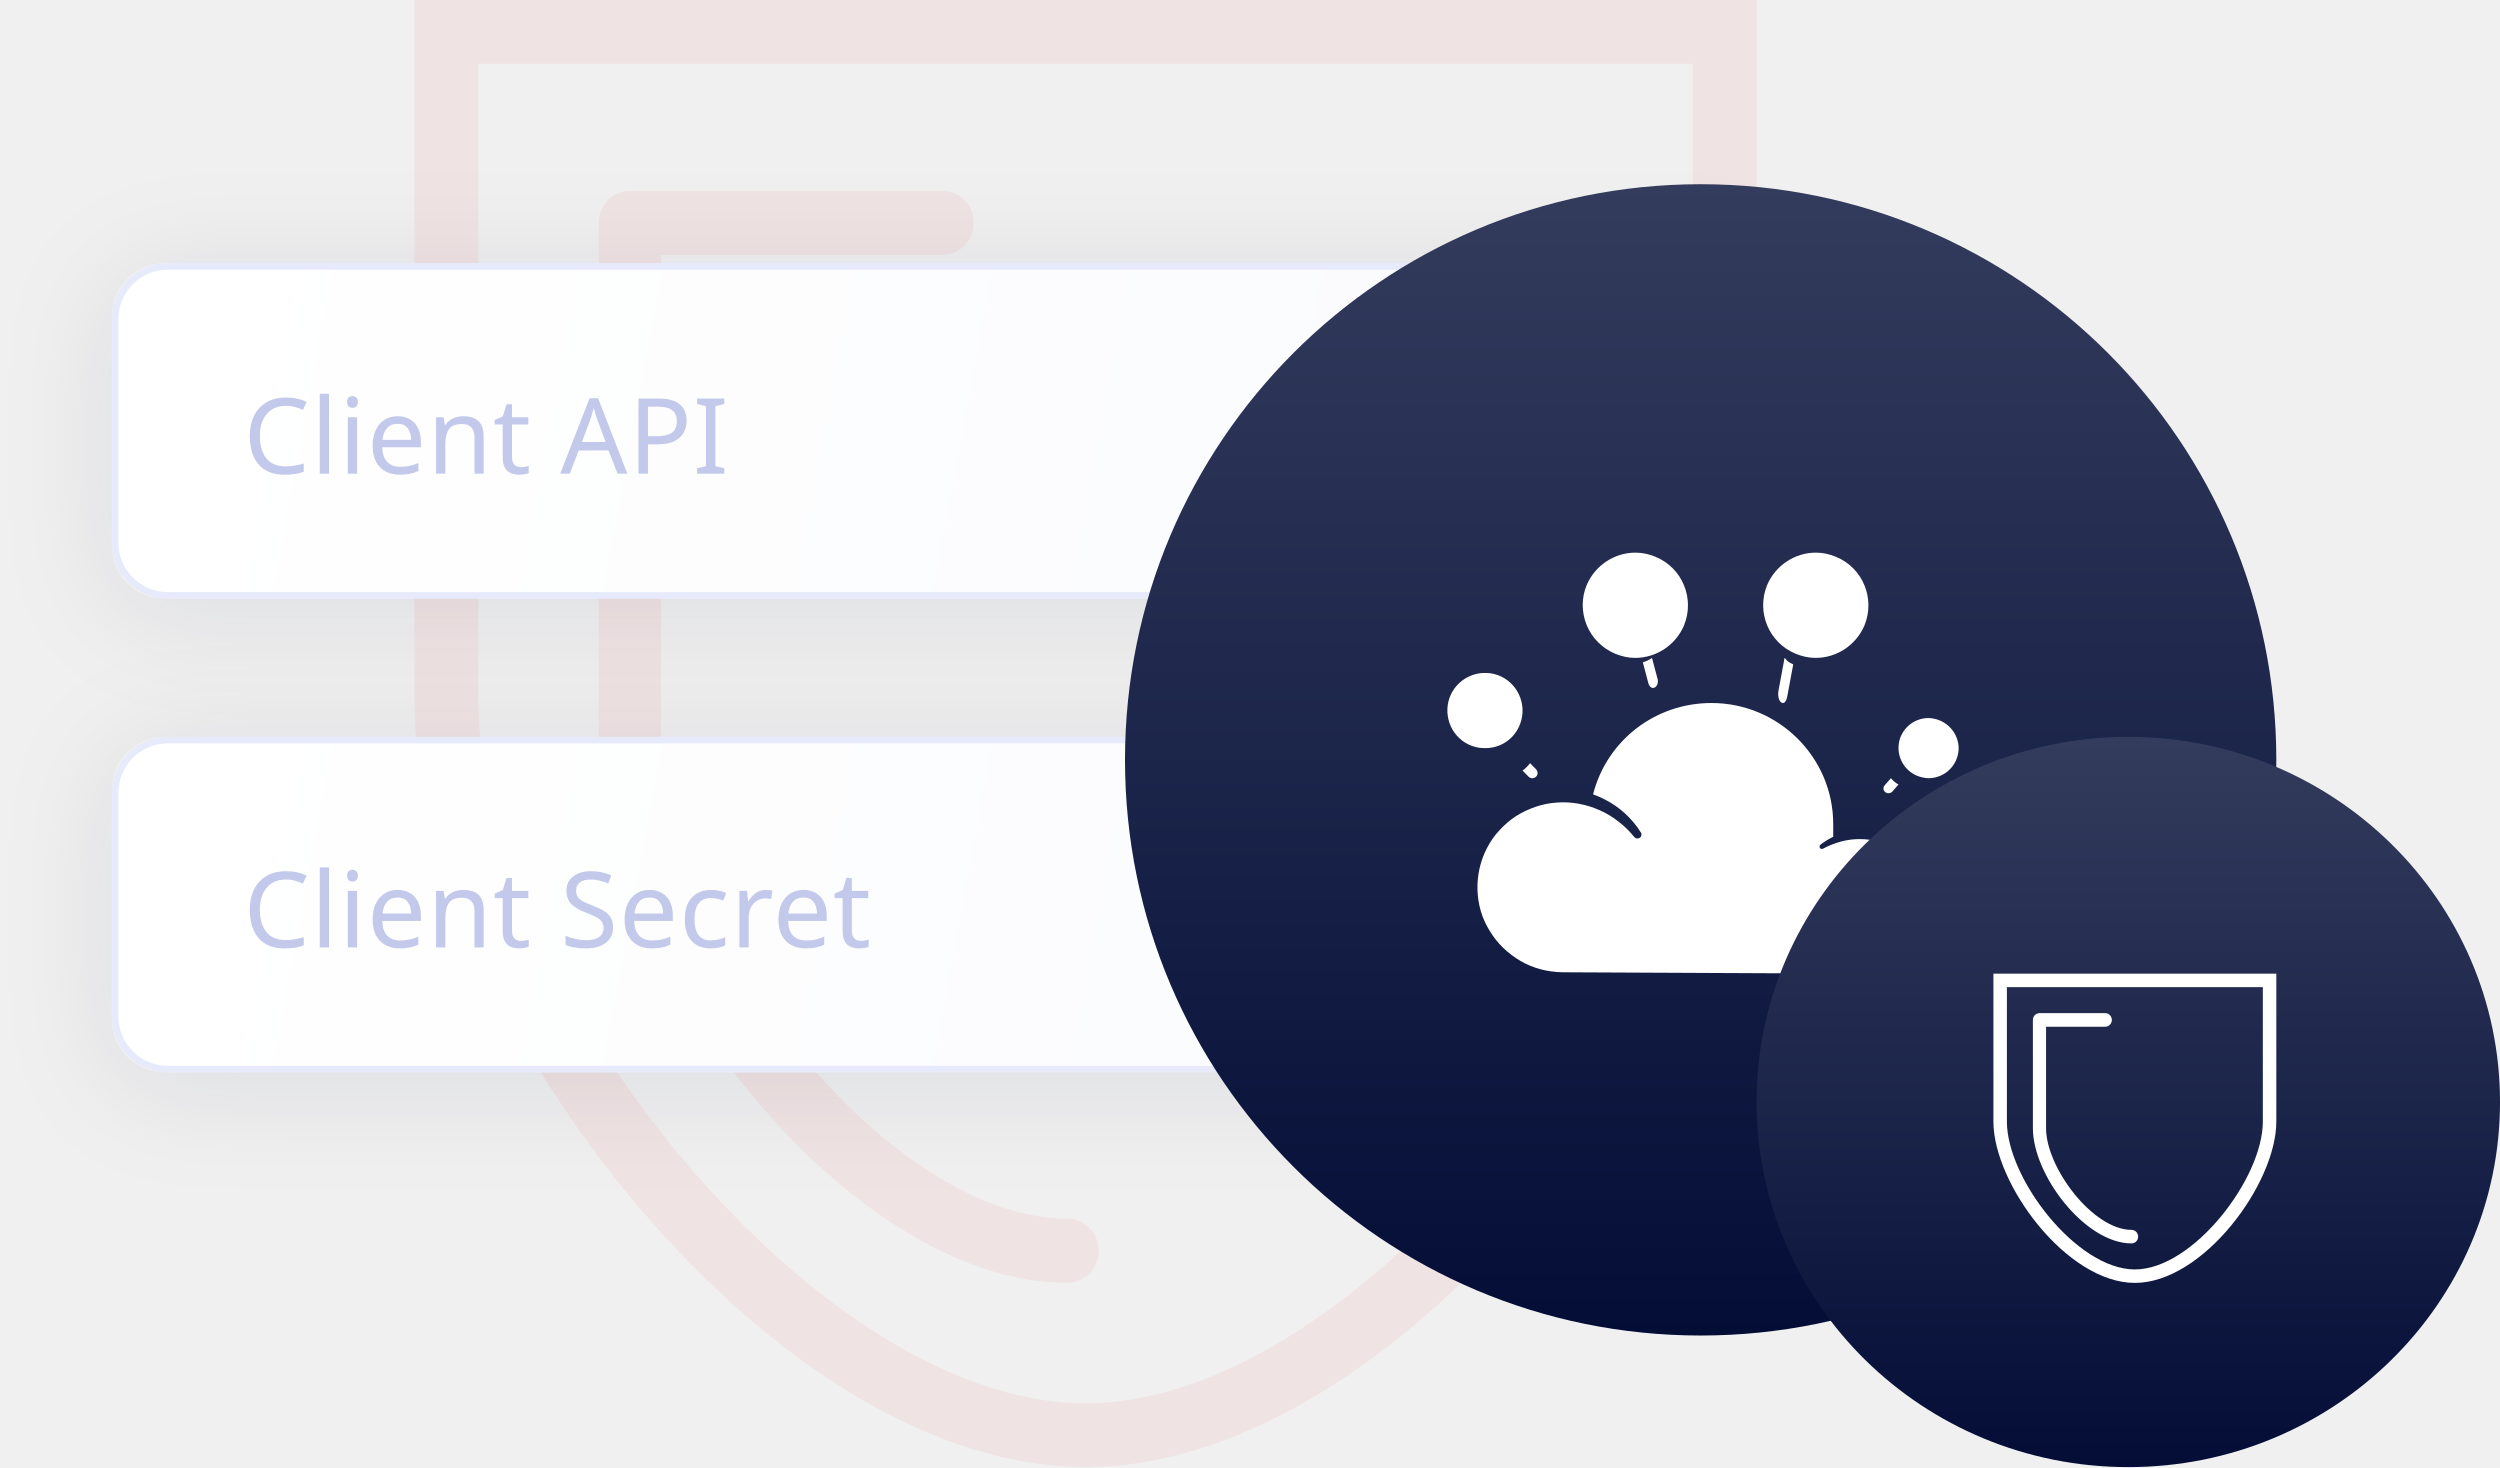
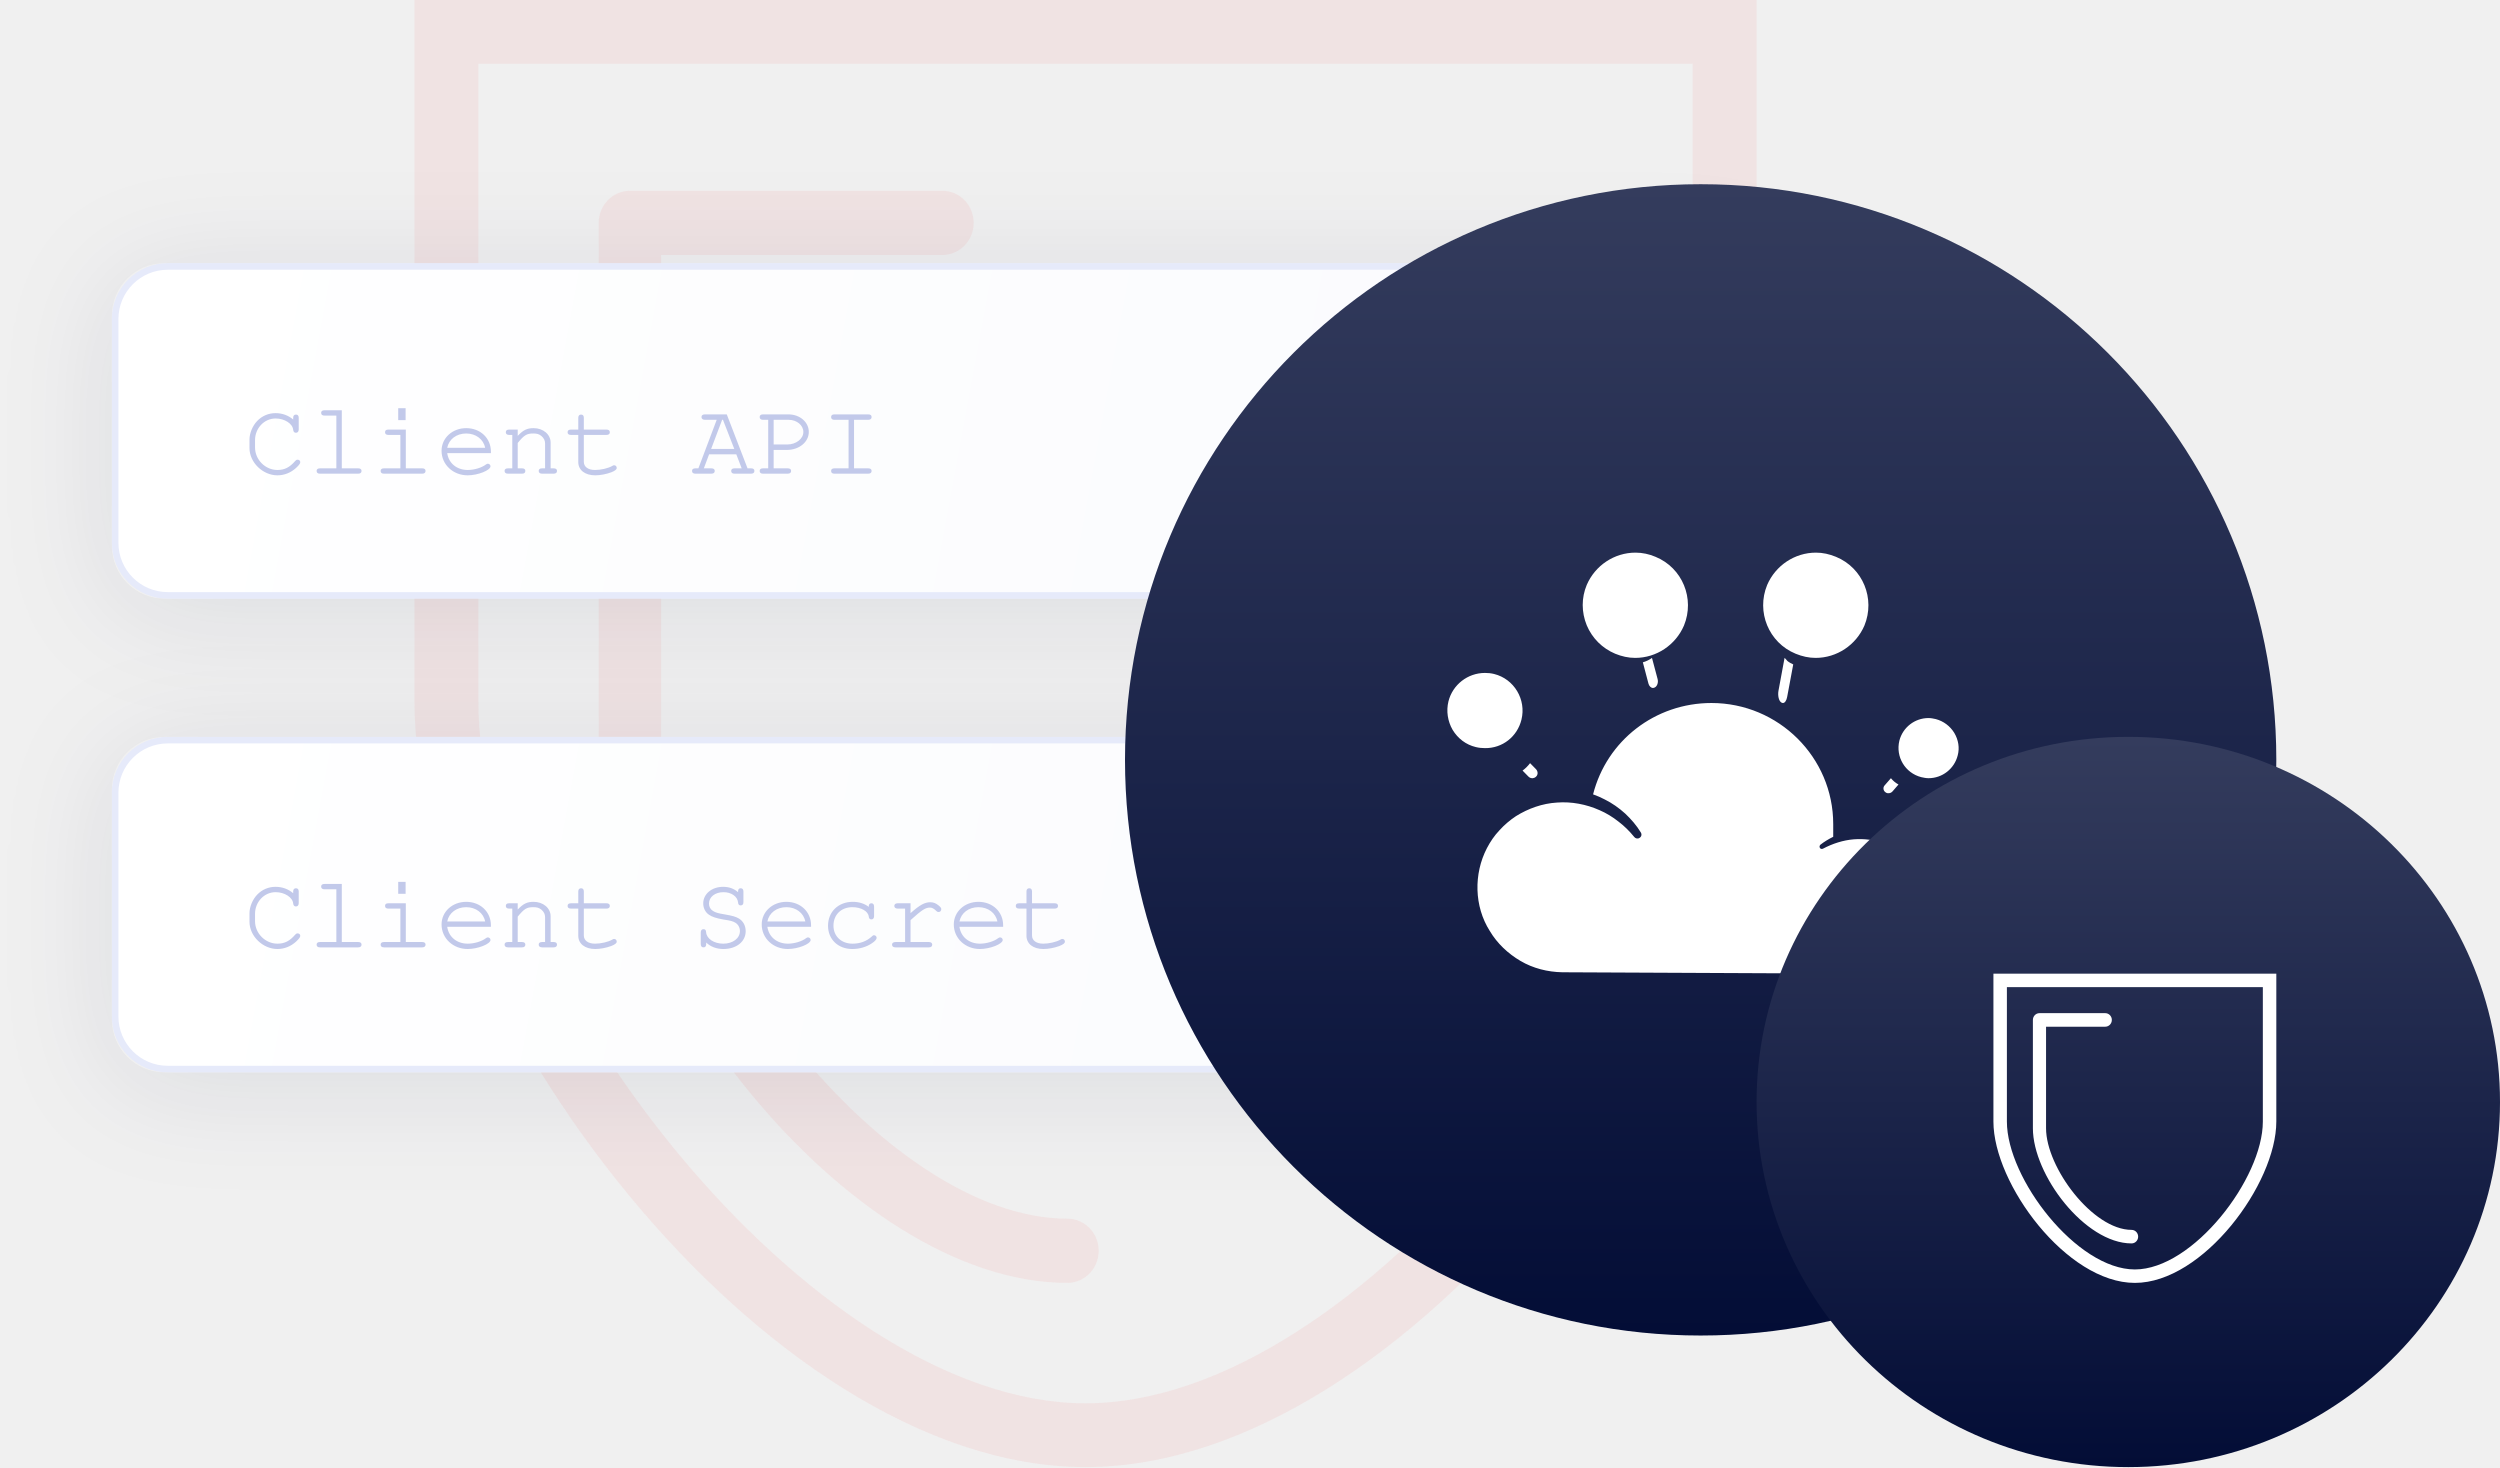
<svg xmlns="http://www.w3.org/2000/svg" xmlns:xlink="http://www.w3.org/1999/xlink" width="380px" height="223px" viewBox="0 0 380 223" version="1.1">
+   <style> * {font-family:"Courier"}</style>
  <defs>
    <linearGradient x1="100%" y1="51.827%" x2="1.8%" y2="48.284%" id="linearGradient-1">
      <stop stop-color="#F9FAFD" offset="0%" />
      <stop stop-color="#FFFFFF" offset="100%" />
    </linearGradient>
    <rect id="path-2" x="0" y="40" width="254" height="51" rx="8" />
    <filter x="-10.4%" y="-48.0%" width="120.9%" height="203.9%" filterUnits="objectBoundingBox" id="filter-3">
      <feOffset dx="0" dy="2" in="SourceAlpha" result="shadowOffsetOuter1" />
      <feGaussianBlur stdDeviation="8.5" in="shadowOffsetOuter1" result="shadowBlurOuter1" />
      <feComposite in="shadowBlurOuter1" in2="SourceAlpha" operator="out" result="shadowBlurOuter1" />
      <feColorMatrix values="0 0 0 0 0.012   0 0 0 0 0.051   0 0 0 0 0.212  0 0 0 0.092 0" type="matrix" in="shadowBlurOuter1" />
    </filter>
    <rect id="path-4" x="0" y="112" width="254" height="51" rx="8" />
    <filter x="-10.4%" y="-48.0%" width="120.9%" height="203.9%" filterUnits="objectBoundingBox" id="filter-5">
      <feOffset dx="0" dy="2" in="SourceAlpha" result="shadowOffsetOuter1" />
      <feGaussianBlur stdDeviation="8.5" in="shadowOffsetOuter1" result="shadowBlurOuter1" />
      <feComposite in="shadowBlurOuter1" in2="SourceAlpha" operator="out" result="shadowBlurOuter1" />
      <feColorMatrix values="0 0 0 0 0.012   0 0 0 0 0.051   0 0 0 0 0.212  0 0 0 0.092 0" type="matrix" in="shadowBlurOuter1" />
    </filter>
    <linearGradient x1="50%" y1="0%" x2="50%" y2="100%" id="linearGradient-6">
      <stop stop-color="#343C5D" offset="0%" />
      <stop stop-color="#030D36" offset="100%" />
    </linearGradient>
    <linearGradient x1="50%" y1="0%" x2="50%" y2="100%" id="linearGradient-7">
      <stop stop-color="#343C5D" offset="0%" />
      <stop stop-color="#030D36" offset="100%" />
    </linearGradient>
  </defs>
  <g id="Hub" stroke="none" stroke-width="1" fill="none" fill-rule="evenodd">
    <g id="Product-Platform" transform="translate(-838, -2242)">
      <g id="OauthApi" transform="translate(855, 2242)">
        <path d="M46,0 L250,0 L250,106.652 C250,151.495 197.179,223 148,223 C98.821,223 46,151.495 46,106.652 L46,0 Z M240.286,106.652 L240.286,9.696 L55.714,9.696 L55.714,106.652 C55.714,147.798 106.104,213.304 148,213.304 C189.896,213.304 240.286,147.798 240.286,106.652 Z M145.25,195 C111.532,195 74,145.528 74,112 L74,33.882 C74,31.186 76.127,29 78.75,29 L126.25,29 C128.873,29 131,31.186 131,33.882 C131,36.579 128.873,38.765 126.25,38.765 L83.5,38.765 L83.5,112 C83.5,140.255 117.218,185.235 145.25,185.235 C147.873,185.235 150,187.421 150,190.118 C150,192.814 147.873,195 145.25,195 Z" id="Combined-Shape" fill="#F1B7B7" fill-rule="nonzero" opacity="0.225" />
        <g id="Rectangle">
          <use fill="black" fill-opacity="1" filter="url(#filter-3)" xlink:href="#path-2" />
          <rect stroke="#E6EAFA" stroke-width="1" stroke-linejoin="square" fill="url(#linearGradient-1)" fill-rule="evenodd" x="0.5" y="40.5" width="253" height="50" rx="8" />
        </g>
        <g id="Rectangle">
          <use fill="black" fill-opacity="1" filter="url(#filter-5)" xlink:href="#path-4" />
          <rect stroke="#E6EAFA" stroke-width="1" stroke-linejoin="square" fill="url(#linearGradient-1)" fill-rule="evenodd" x="0.5" y="112.5" width="253" height="50" rx="8" />
        </g>
        <text id="Client-API" font-family="ProximaNova-Semibold, Proxima Nova" font-size="16" font-weight="500" letter-spacing="0.133" fill="#C2C9EA">
          <tspan x="20" y="72">Client API</tspan>
        </text>
        <text id="Client-Secret" font-family="ProximaNova-Semibold, Proxima Nova" font-size="16" font-weight="500" letter-spacing="0.133" fill="#C2C9EA">
          <tspan x="20" y="144">Client Secret</tspan>
        </text>
        <circle id="Oval" fill="url(#linearGradient-6)" cx="241.5" cy="115.5" r="87.5" />
        <path d="M214.429,117.129 C214.847,116.826 215.237,116.441 215.571,116 L216.491,116.936 C216.631,117.102 216.714,117.294 216.714,117.515 C216.714,117.707 216.631,117.928 216.463,118.065 C216.324,118.203 216.157,118.258 215.99,118.286 C215.962,118.286 215.934,118.286 215.906,118.286 C215.683,118.286 215.488,118.203 215.321,118.038 L214.429,117.129 Z M232.714,100.673 C233.202,100.532 233.664,100.319 234.101,100 L234.949,103.189 C235.103,103.721 234.897,104.323 234.512,104.501 C234.435,104.536 234.332,104.571 234.255,104.571 C233.947,104.571 233.664,104.288 233.562,103.898 L232.714,100.673 Z M254.253,100 C254.399,100.142 254.546,100.284 254.692,100.473 C254.985,100.709 255.278,100.851 255.571,100.993 L254.643,105.959 C254.546,106.479 254.302,106.857 254.009,106.857 L253.984,106.857 C253.911,106.857 253.813,106.81 253.74,106.763 C253.374,106.526 253.203,105.722 253.325,105.013 L254.253,100 Z M269.924,120.571 C269.793,120.547 269.662,120.498 269.558,120.399 C269.244,120.154 269.192,119.687 269.453,119.392 L270.421,118.286 C270.735,118.679 271.127,118.998 271.571,119.244 L270.656,120.301 C270.499,120.473 270.29,120.571 270.055,120.571 C270.002,120.571 269.976,120.571 269.924,120.571 Z M269.521,128.224 C272.548,129.299 274.927,131.921 275.748,135.017 C276.613,138.069 276.051,141.465 274.105,143.959 C272.245,146.495 269.131,148 265.974,148 L220.476,147.785 C218.227,147.742 216.022,147.183 214.119,146.065 C212.216,144.948 210.572,143.4 209.448,141.508 C207.069,137.768 206.982,132.824 209.015,128.912 C209.534,127.923 210.14,127.02 210.918,126.203 C211.653,125.386 212.518,124.656 213.427,124.054 C215.286,122.893 217.449,122.119 219.654,121.99 C221.86,121.818 224.109,122.248 226.142,123.151 C227.137,123.581 228.131,124.183 228.996,124.871 C229.904,125.558 230.683,126.332 231.418,127.235 C231.591,127.45 231.937,127.536 232.197,127.364 C232.499,127.192 232.586,126.848 232.413,126.547 C231.764,125.472 230.942,124.527 230.034,123.667 C229.083,122.807 228.045,122.076 226.92,121.517 C226.358,121.216 225.753,120.958 225.147,120.743 C227.223,112.575 234.575,106.857 243.139,106.857 C253.345,106.857 261.649,115.112 261.649,125.258 L261.649,127.192 C260.957,127.536 260.309,127.923 259.703,128.396 C259.573,128.525 259.53,128.697 259.617,128.869 C259.703,129.041 259.919,129.084 260.092,128.998 C261.563,128.224 263.163,127.708 264.763,127.579 C266.363,127.45 268.007,127.665 269.521,128.224 Z M228.504,99.364 C226.549,98.545 225.004,97 224.185,95.045 C223.367,93.045 223.367,90.864 224.185,88.909 C225.458,85.955 228.368,84 231.596,84 C232.642,84 233.687,84.227 234.642,84.636 C238.734,86.318 240.643,91 238.961,95.091 C237.688,98.045 234.778,100 231.55,100 C230.505,100 229.505,99.773 228.504,99.364 Z M255.931,99.364 C251.838,97.682 249.928,93 251.61,88.909 C252.884,85.955 255.794,84 259.023,84 C260.069,84 261.069,84.227 262.069,84.636 C266.162,86.318 268.072,91 266.39,95.091 C265.116,98.045 262.206,100 258.977,100 C257.931,100 256.931,99.773 255.931,99.364 Z M280.051,111.399 C280.685,112.468 280.882,113.694 280.566,114.842 C280.051,116.861 278.231,118.286 276.135,118.286 C275.778,118.286 275.383,118.207 275.027,118.127 C272.574,117.494 271.11,115.04 271.703,112.586 C272.218,110.568 274.038,109.143 276.135,109.143 C276.491,109.143 276.886,109.222 277.242,109.301 C278.429,109.618 279.418,110.37 280.051,111.399 Z M214.261,109.388 C213.627,111.968 211.368,113.753 208.712,113.714 C208.276,113.714 207.8,113.674 207.325,113.555 C205.819,113.198 204.59,112.245 203.797,110.936 C203.044,109.627 202.806,108.079 203.163,106.611 C203.797,104.071 206.096,102.286 208.712,102.286 C209.148,102.286 209.624,102.325 210.099,102.444 C213.152,103.198 215.015,106.333 214.261,109.388 Z" id="Combined-Shape" fill="#FFFFFF" fill-rule="nonzero" />
        <ellipse id="Oval" fill="url(#linearGradient-7)" cx="306.5" cy="167.5" rx="56.5" ry="55.5" />
        <path d="M286,148 L329,148 L329,170.478 C329,179.929 317.866,195 307.5,195 C297.134,195 286,179.929 286,170.478 L286,148 Z M326.952,170.478 L326.952,150.043 L288.048,150.043 L288.048,170.478 C288.048,179.15 298.669,192.957 307.5,192.957 C316.331,192.957 326.952,179.15 326.952,170.478 Z M307,189 C299.901,189 292,178.569 292,171.5 L292,155.029 C292,154.461 292.448,154 293,154 L303,154 C303.552,154 304,154.461 304,155.029 C304,155.598 303.552,156.059 303,156.059 L294,156.059 L294,171.5 C294,177.457 301.099,186.941 307,186.941 C307.552,186.941 308,187.402 308,187.971 C308,188.539 307.552,189 307,189 Z" id="Combined-Shape" fill="#FFFFFF" fill-rule="nonzero" />
      </g>
    </g>
  </g>
</svg>
